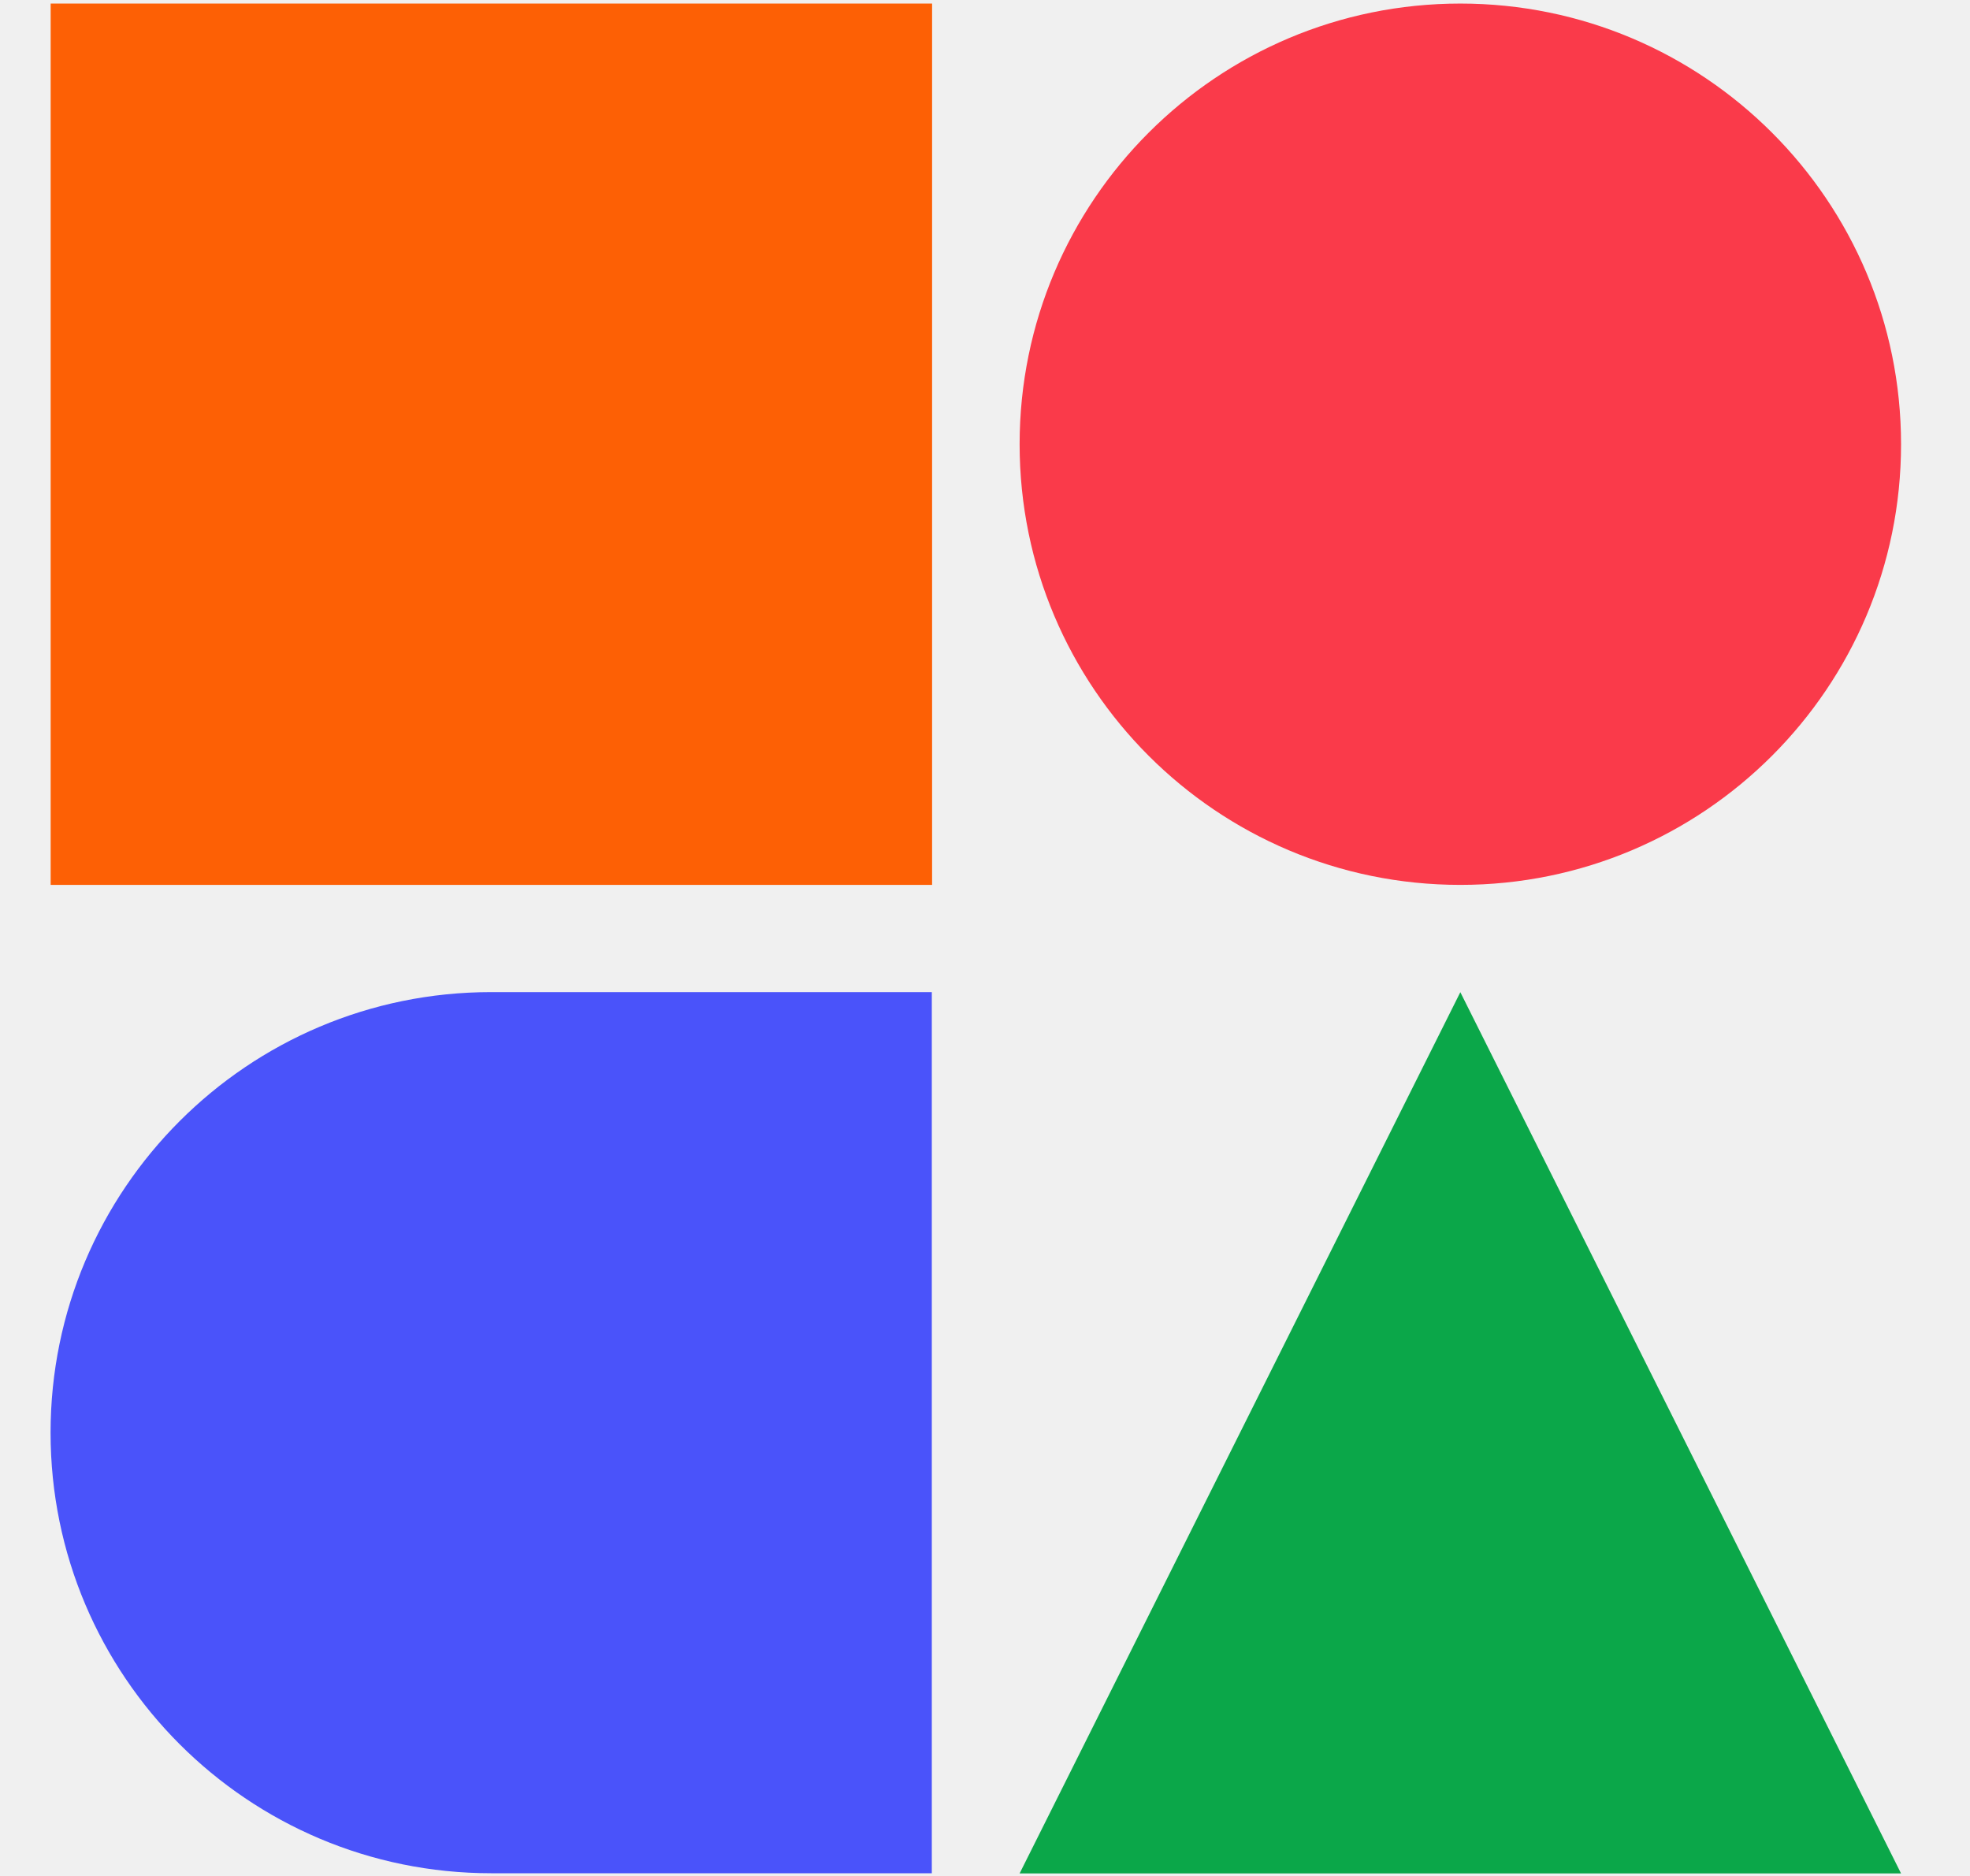
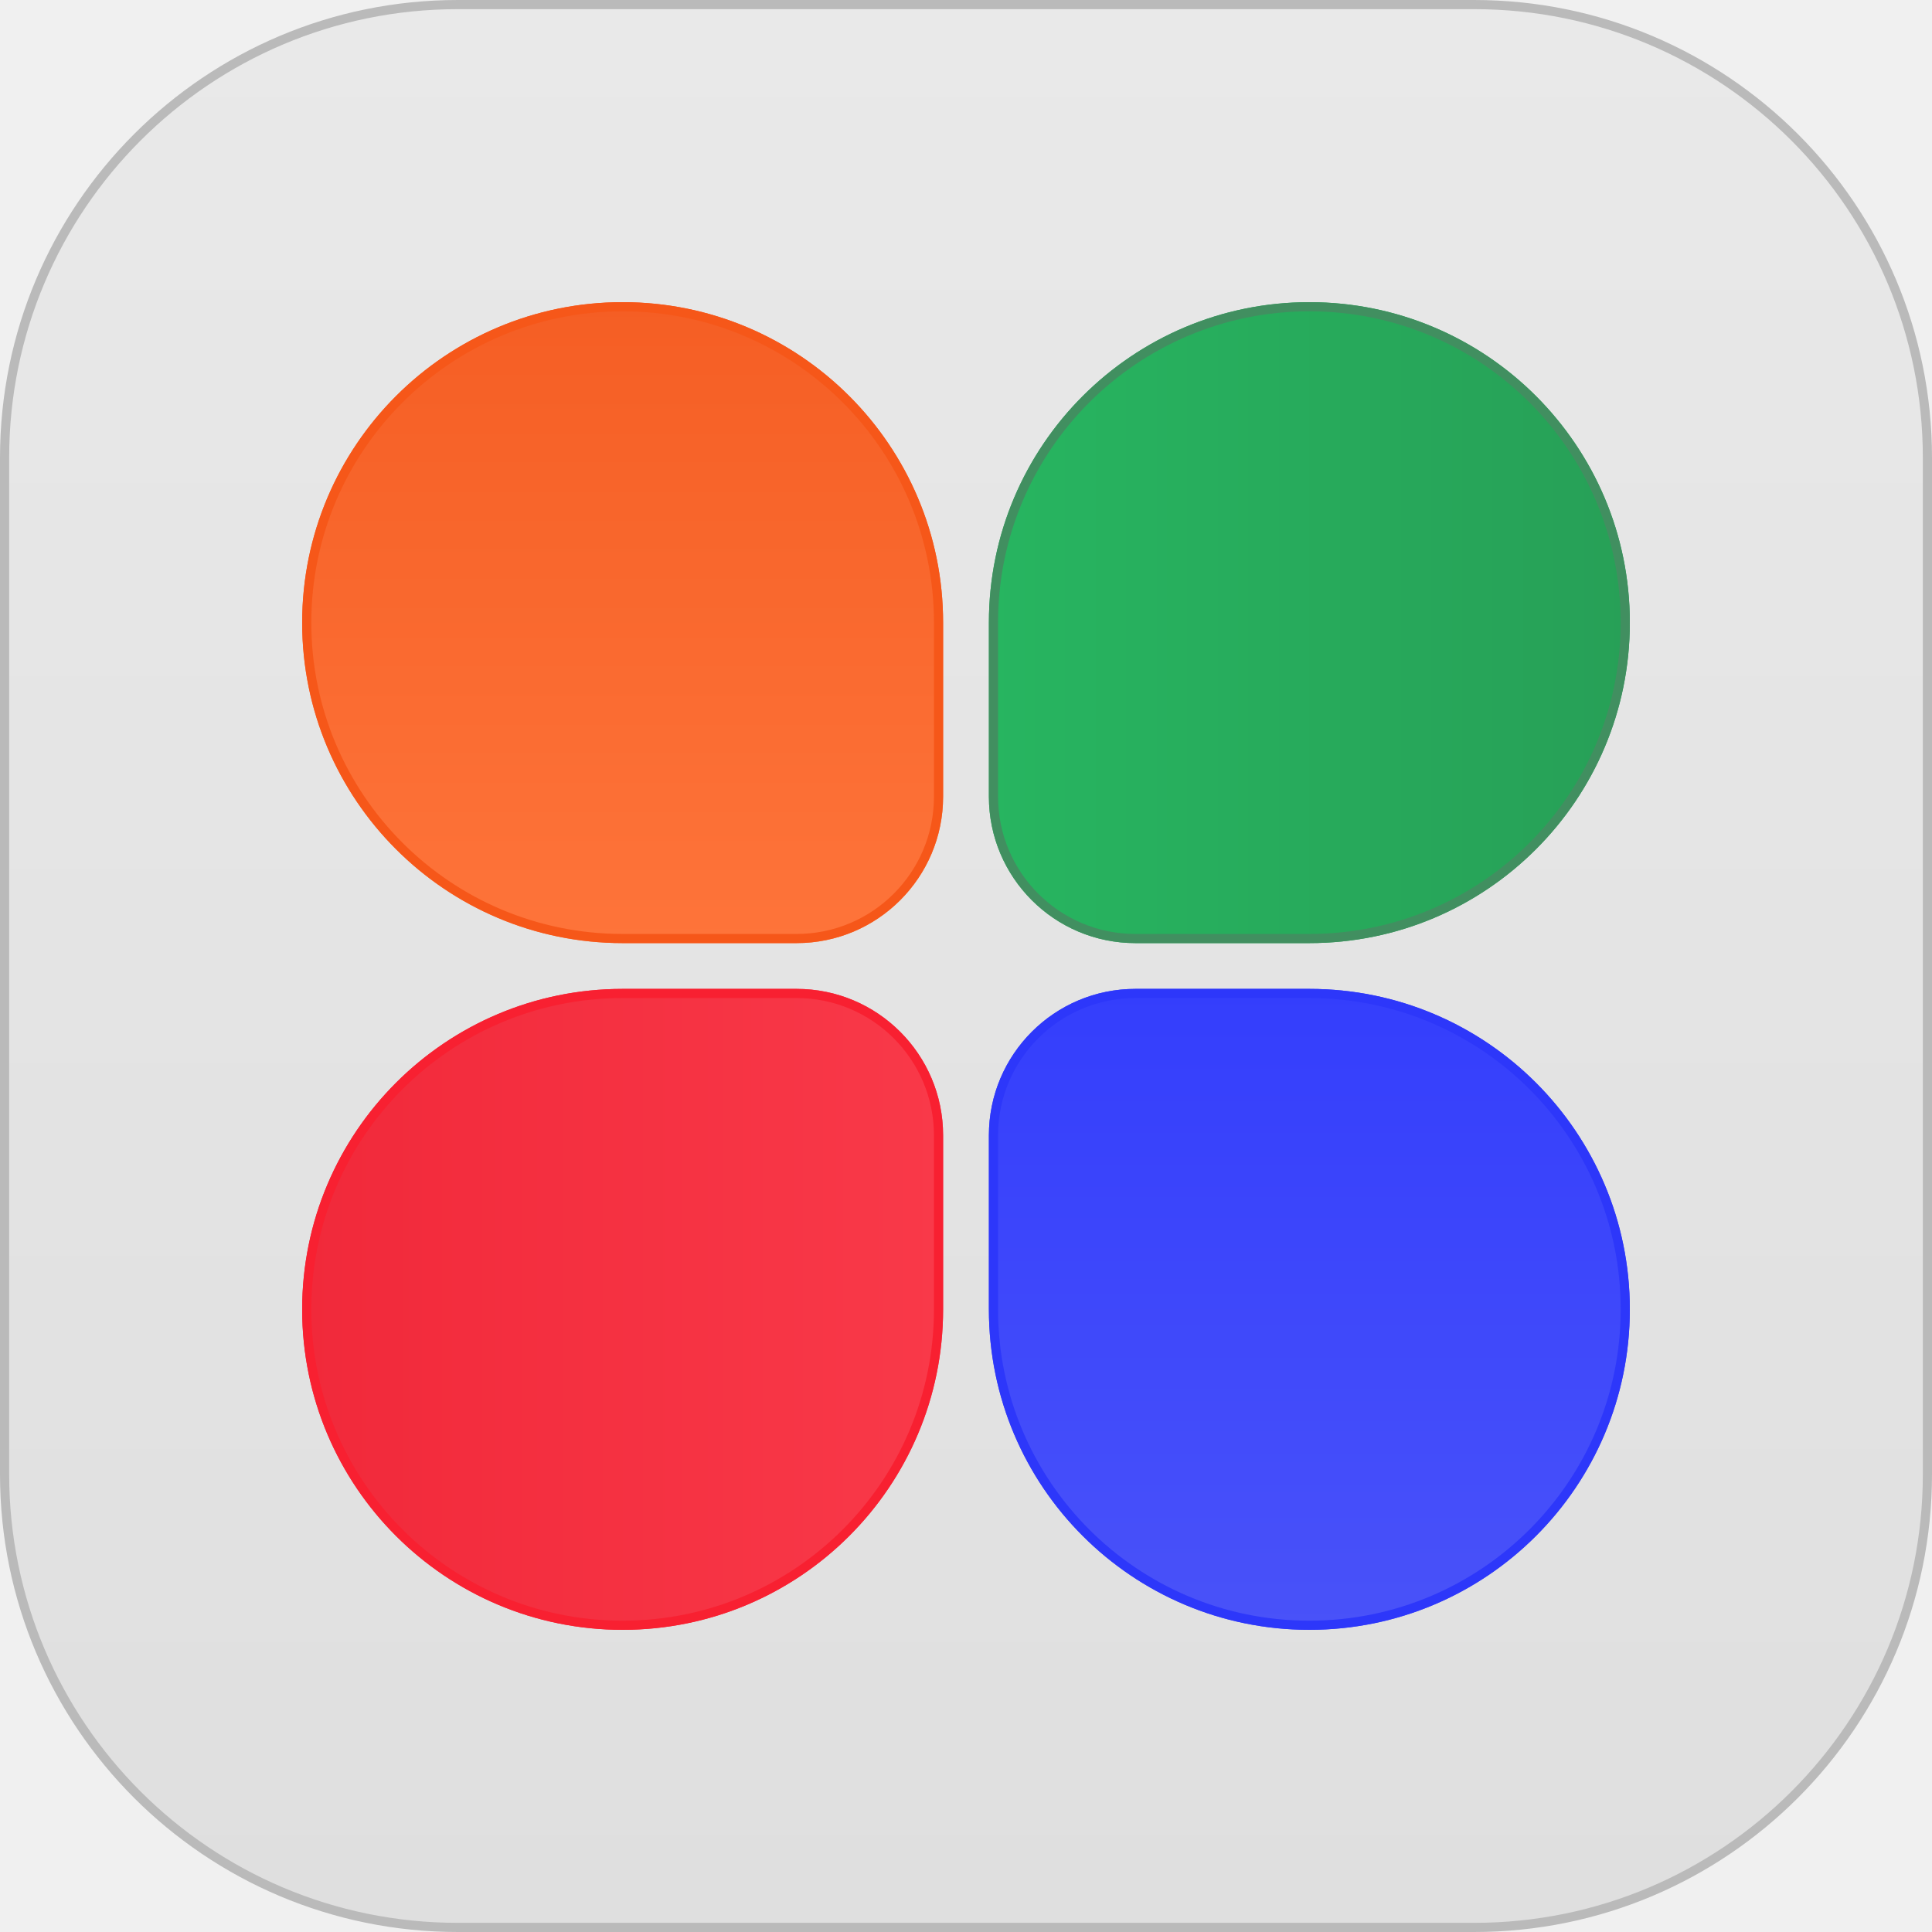
- <svg xmlns="http://www.w3.org/2000/svg" width="21" height="20" viewBox="0 0 21 20" fill="none">
-   <rect x="0.54" y="0.038" width="9.396" height="9.396" fill="#FD6005" />
-   <circle cx="15.567" cy="4.736" r="4.698" fill="#FA3A4A" />
-   <path fill-rule="evenodd" clip-rule="evenodd" d="M9.933 15.318C9.933 15.304 9.933 15.289 9.933 15.274C9.933 15.26 9.933 15.245 9.933 15.23V10.577H5.249C5.245 10.577 5.24 10.577 5.236 10.577C2.642 10.577 0.539 12.68 0.539 15.274C0.539 17.868 2.642 19.971 5.236 19.971V19.971H9.933V15.318Z" fill="#4A53FA" />
-   <path d="M15.567 10.578L20.265 19.973H10.869L15.567 10.578Z" fill="#0BA749" />
+ <svg xmlns="http://www.w3.org/2000/svg" width="211" height="211" viewBox="0 0 211 211" fill="none">
+   <rect x="0.5" y="0.5" width="210" height="210" rx="49.5" fill="url(#paint0_linear_38_750)" stroke="#BABABA" />
+   <mask id="path-2-inside-1_38_750" fill="white">
+     <path fill-rule="evenodd" clip-rule="evenodd" d="M124 108C115.163 108 108 115.163 108 124V143C108 162.33 123.67 178 143 178C162.33 178 178 162.33 178 143C178 123.67 162.33 108 143 108H124Z" />
+   </mask>
+   <path fill-rule="evenodd" clip-rule="evenodd" d="M124 108C115.163 108 108 115.163 108 124V143C108 162.33 123.67 178 143 178C162.33 178 178 162.33 178 143C178 123.67 162.33 108 143 108H124Z" fill="url(#paint1_linear_38_750)" />
+   <path d="M109 124C109 115.716 115.716 109 124 109V107C114.611 107 107 114.611 107 124H109ZM109 143V124H107V143H109ZM143 177C124.222 177 109 161.778 109 143H107C107 162.882 123.118 179 143 179V177ZM177 143C177 161.778 161.778 177 143 177V179C162.882 179 179 162.882 179 143H177ZM143 109C161.778 109 177 124.222 177 143H179C179 123.118 162.882 107 143 107V109ZM124 109H143V107H124V109Z" fill="#2D37FA" mask="url(#path-2-inside-1_38_750)" />
+   <mask id="path-4-inside-2_38_750" fill="white">
+     <path fill-rule="evenodd" clip-rule="evenodd" d="M103 124C103 115.163 95.837 108 87 108L68 108C48.67 108 33 123.67 33 143C33 162.33 48.67 178 68 178C87.33 178 103 162.33 103 143L103 124Z" />
+   </mask>
+   <path fill-rule="evenodd" clip-rule="evenodd" d="M103 124C103 115.163 95.837 108 87 108L68 108C48.67 108 33 123.67 33 143C33 162.33 48.67 178 68 178C87.33 178 103 162.33 103 143L103 124Z" fill="url(#paint2_linear_38_750)" />
+   <path d="M87 109C95.284 109 102 115.716 102 124L104 124C104 114.611 96.389 107 87 107L87 109ZM68 109L87 109L87 107L68 107L68 109ZM34 143C34 124.222 49.222 109 68 109L68 107C48.118 107 32 123.118 32 143L34 143ZM68 177C49.222 177 34 161.778 34 143L32 143C32 162.882 48.118 179 68 179L68 177ZM102 143C102 161.778 86.778 177 68 177L68 179C87.882 179 104 162.882 104 143L102 143ZM102 124L102 143L104 143L104 124L102 124Z" fill="#F82031" mask="url(#path-4-inside-2_38_750)" />
+   <mask id="path-6-inside-3_38_750" fill="white">
+     <path fill-rule="evenodd" clip-rule="evenodd" d="M87 103C95.837 103 103 95.837 103 87L103 68C103 48.67 87.33 33 68 33C48.67 33 33 48.67 33 68C33 87.33 48.67 103 68 103L87 103Z" />
+   </mask>
+   <path fill-rule="evenodd" clip-rule="evenodd" d="M87 103C95.837 103 103 95.837 103 87L103 68C103 48.67 87.33 33 68 33C48.67 33 33 48.67 33 68C33 87.33 48.67 103 68 103L87 103Z" fill="url(#paint3_linear_38_750)" />
+   <path d="M87 103L87 102L87 103ZM68 103L68 104L68 103ZM102 87C102 95.284 95.284 102 87 102L87 104C96.389 104 104 96.389 104 87L102 87ZM102 68L102 87L104 87L104 68L102 68ZM68 34C86.778 34 102 49.222 102 68L104 68C104 48.118 87.882 32 68 32L68 34ZM34 68C34 49.222 49.222 34 68 34L68 32C48.118 32 32 48.118 32 68L34 68ZM68 102C49.222 102 34 86.778 34 68L32 68C32 87.882 48.118 104 68 104L68 102ZM87 102L68 102L68 104L87 104L87 102Z" fill="#F65719" mask="url(#path-6-inside-3_38_750)" />
+   <mask id="path-8-inside-4_38_750" fill="white">
+     <path fill-rule="evenodd" clip-rule="evenodd" d="M108 87C108 95.837 115.163 103 124 103L143 103C162.33 103 178 87.33 178 68C178 48.67 162.33 33 143 33C123.67 33 108 48.67 108 68L108 87Z" />
+   </mask>
+   <path fill-rule="evenodd" clip-rule="evenodd" d="M108 87C108 95.837 115.163 103 124 103L143 103C162.33 103 178 87.33 178 68C178 48.67 162.33 33 143 33C123.67 33 108 48.67 108 68L108 87Z" fill="url(#paint4_linear_38_750)" />
+   <path d="M124 103L124 104L124 103ZM108 87L107 87L108 87ZM143 103L143 102L143 103ZM108 68L109 68L108 68ZM124 102C115.716 102 109 95.284 109 87L107 87C107 96.389 114.611 104 124 104L124 102ZM143 102L124 102L124 104L143 104L143 102ZM177 68C177 86.778 161.778 102 143 102L143 104C162.882 104 179 87.882 179 68L177 68ZM143 34C161.778 34 177 49.222 177 68L179 68C179 48.118 162.882 32 143 32L143 34ZM109 68C109 49.222 124.222 34 143 34L143 32C123.118 32 107 48.118 107 68L109 68ZM109 87L109 68L107 68L107 87L109 87Z" fill="#418F60" mask="url(#path-8-inside-4_38_750)" />
+   <defs>
+     <linearGradient id="paint0_linear_38_750" x1="105.5" y1="0" x2="105.5" y2="211" gradientUnits="userSpaceOnUse">
+       <stop stop-color="#E9E9E9" />
+       <stop offset="1" stop-color="#DFDFDF" />
+     </linearGradient>
+     <linearGradient id="paint1_linear_38_750" x1="143" y1="108" x2="143" y2="178" gradientUnits="userSpaceOnUse">
+       <stop stop-color="#343EFC" />
+       <stop offset="1" stop-color="#4952F9" />
+     </linearGradient>
+     <linearGradient id="paint2_linear_38_750" x1="103" y1="143" x2="33" y2="143" gradientUnits="userSpaceOnUse">
+       <stop stop-color="#F93949" />
+       <stop offset="1" stop-color="#F1293A" />
+     </linearGradient>
+     <linearGradient id="paint3_linear_38_750" x1="68" y1="103" x2="68" y2="33" gradientUnits="userSpaceOnUse">
+       <stop stop-color="#FE743A" />
+       <stop offset="1" stop-color="#F55E24" />
+     </linearGradient>
+     <linearGradient id="paint4_linear_38_750" x1="108" y1="68" x2="178" y2="68" gradientUnits="userSpaceOnUse">
+       <stop stop-color="#27B560" />
+       <stop offset="1" stop-color="#27A057" />
+     </linearGradient>
+   </defs>
</svg>
